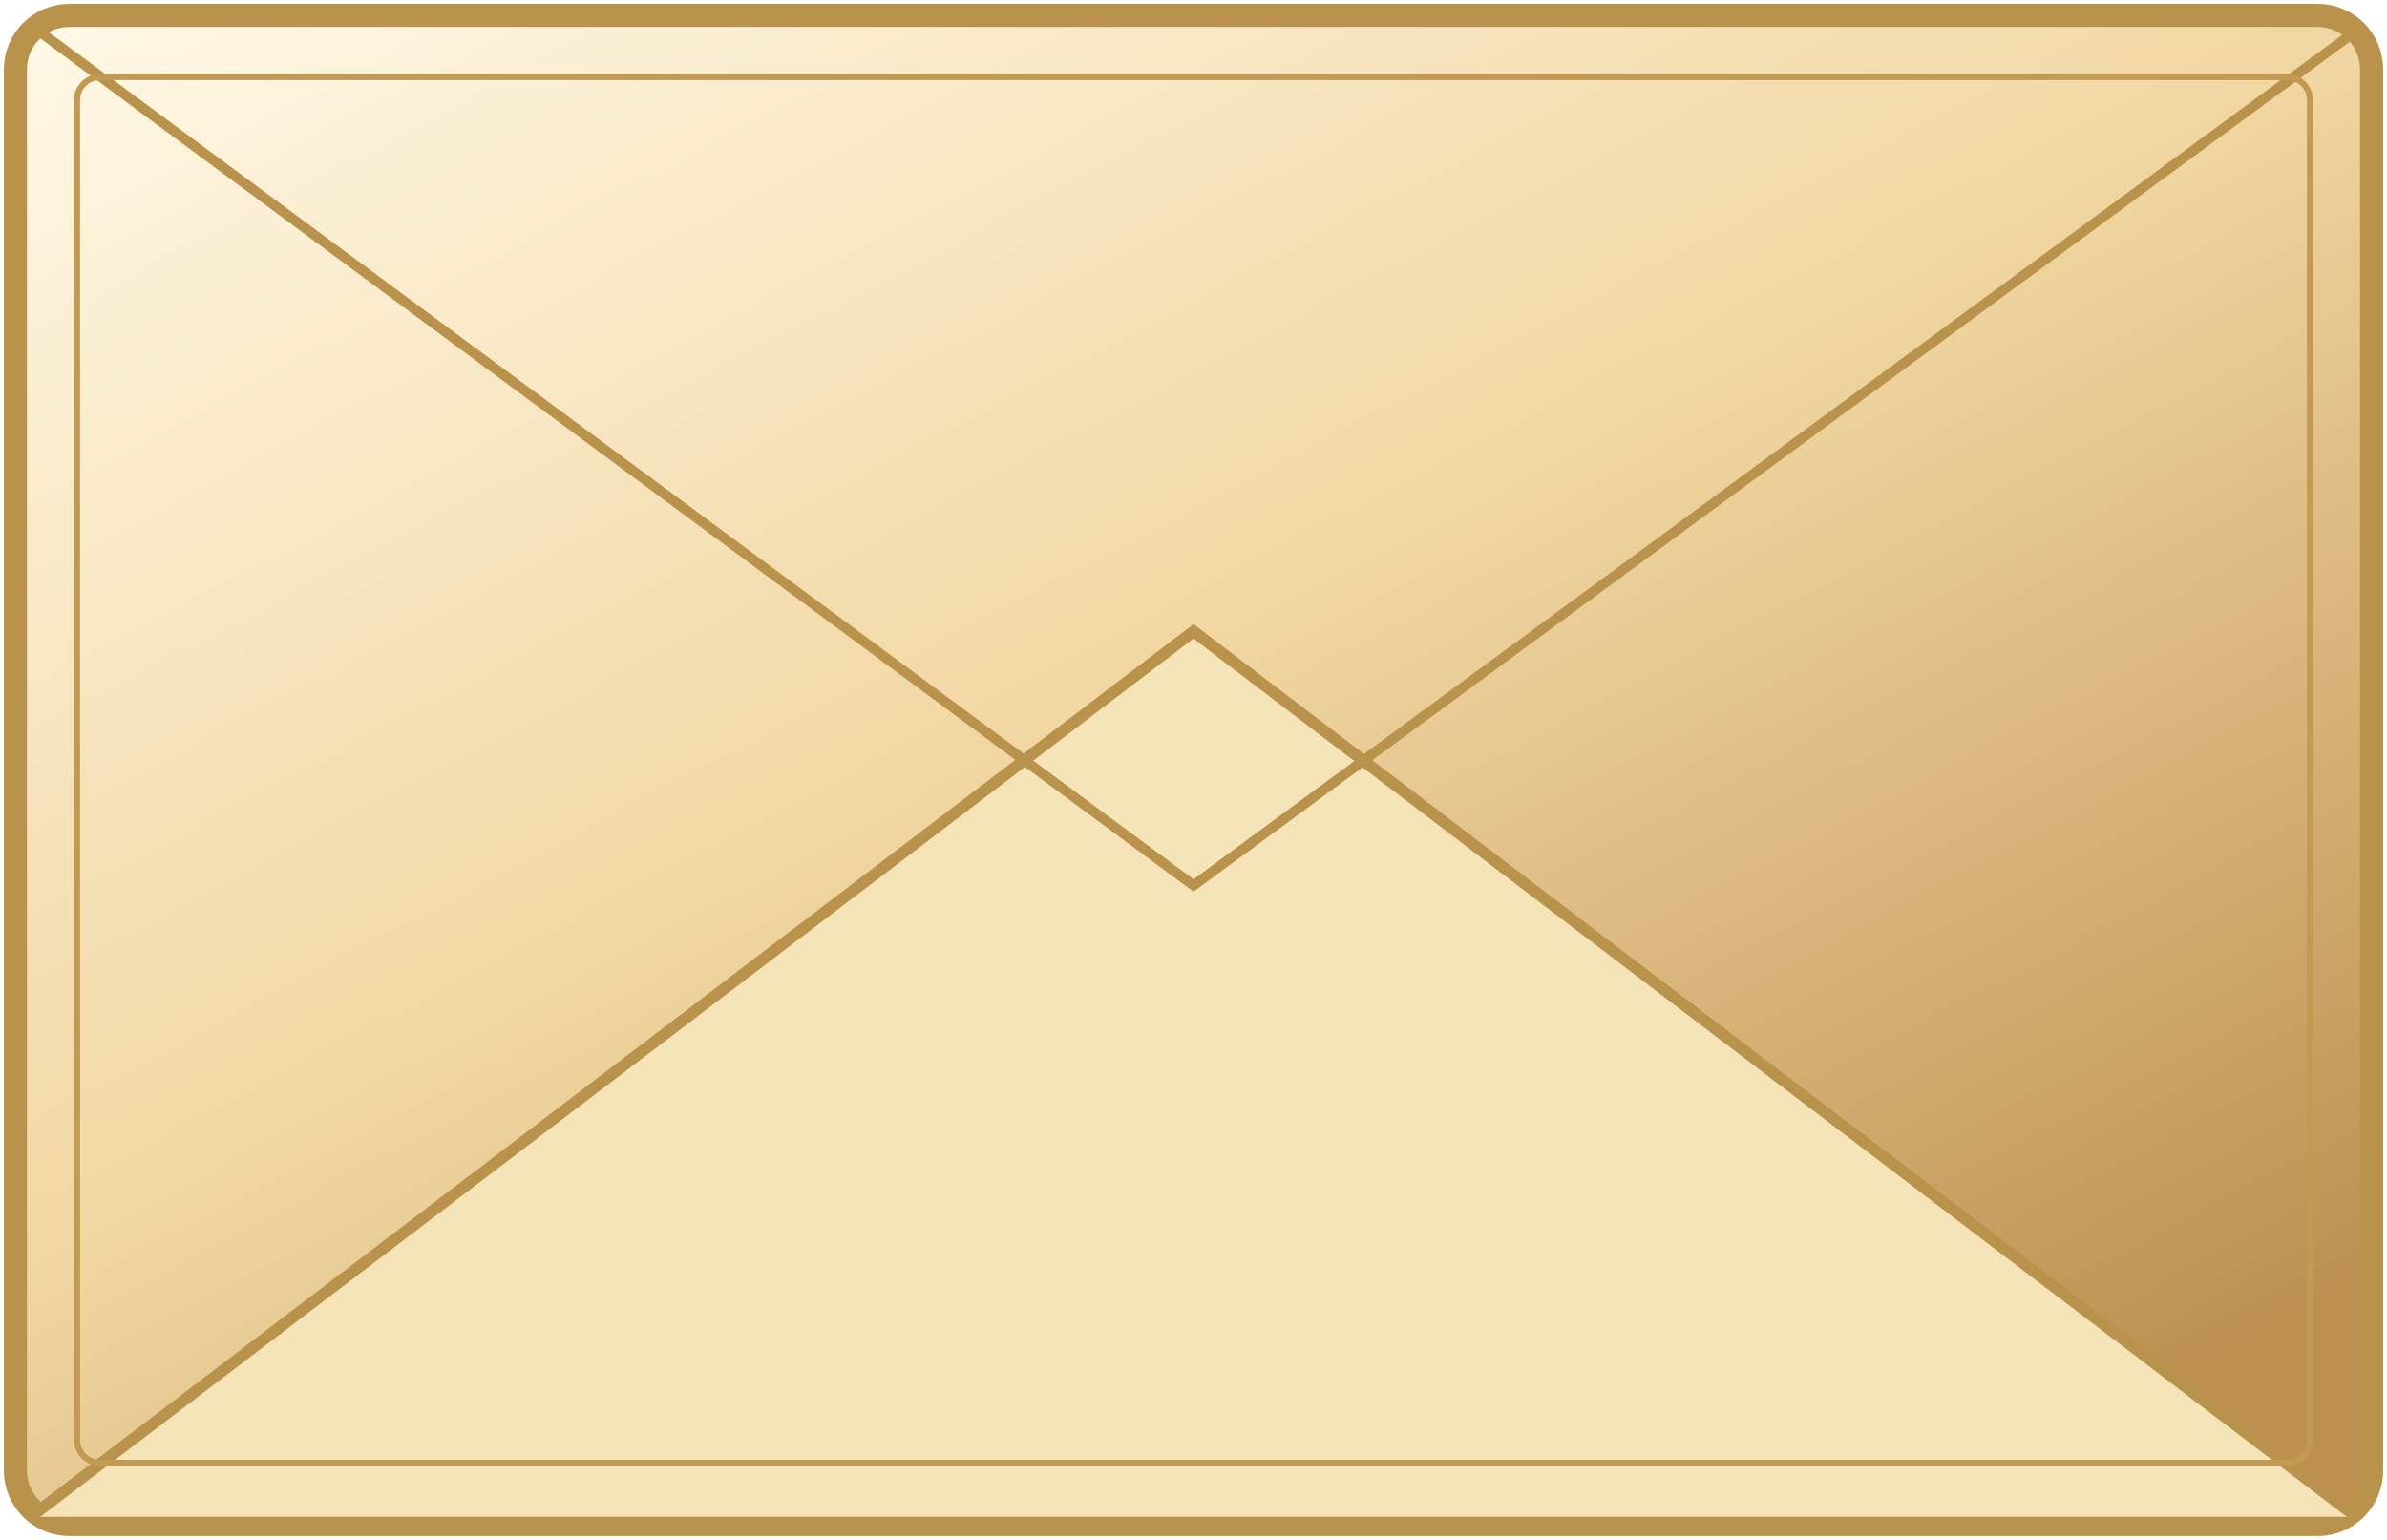
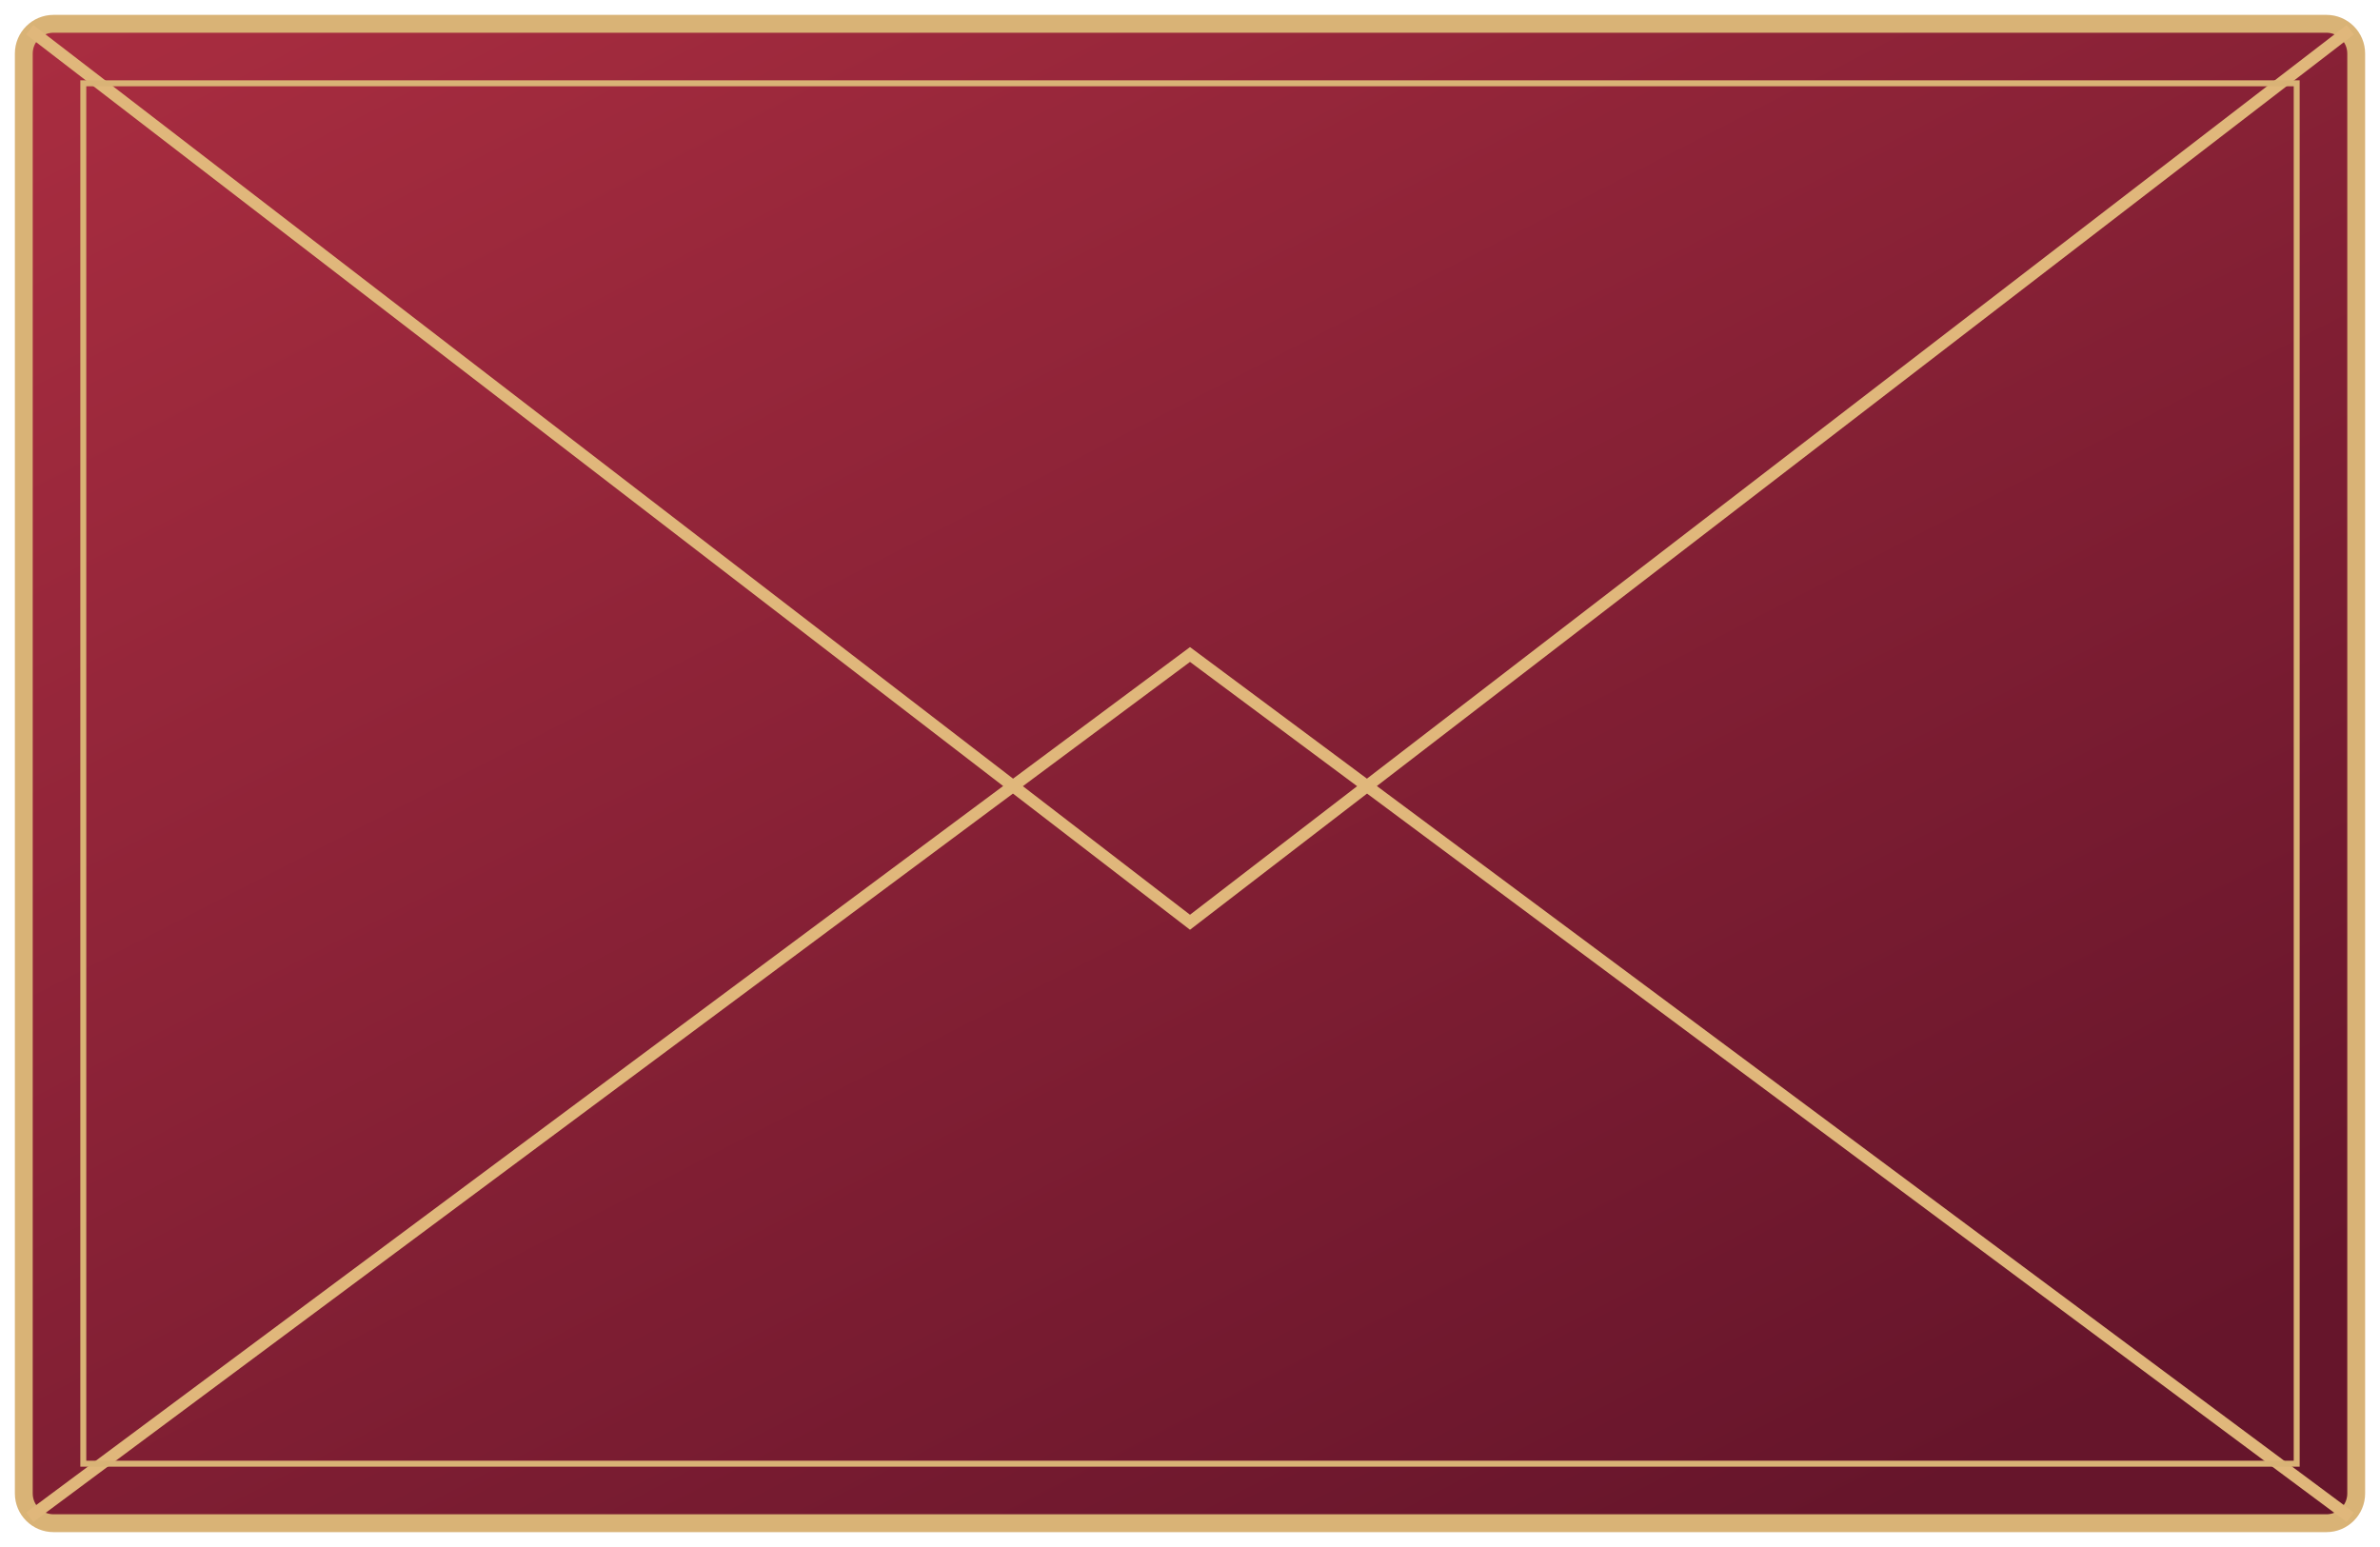
- <svg xmlns="http://www.w3.org/2000/svg" viewBox="0 0 310 200">
+ <svg xmlns="http://www.w3.org/2000/svg" viewBox="0 0 400 260">
  <defs>
-     <linearGradient id="p" x1="0" x2=".8" y1="0" y2="1">
-       <stop stop-color="#fff9e7" />
-       <stop offset=".5" stop-color="#f1d7a2" />
-       <stop offset="1" stop-color="#bd9050" />
+     <linearGradient id="g" x2=".8" y2="1">
+       <stop stop-color="#a92d40" />
+       <stop offset="1" stop-color="#66152b" />
    </linearGradient>
  </defs>
-   <rect x="2" y="2" width="306" height="196" rx="7" fill="url(#p)" stroke="#b9934c" stroke-width="3" />
-   <path d="M4 197L155 82 306 197" fill="#f6e4b9" stroke="#b9934c" stroke-width="1.5" />
-   <path d="M5 4L155 115 306 4" fill="none" stroke="#b9934c" stroke-width="1.3" />
-   <rect x="10" y="10" width="290" height="180" rx="3" fill="none" stroke="#c29a51" stroke-width=".8" />
+   <rect x="4" y="4" width="392" height="252" rx="5" fill="url(#g)" stroke="#d9b376" stroke-width="3" />
+   <path d="M5 255L200 110 395 255M5 5L200 155 395 5" fill="none" stroke="#e0b77b" stroke-width="2" />
+   <rect x="14" y="14" width="372" height="232" fill="none" stroke="#d9b376" stroke-width="1" />
</svg>
